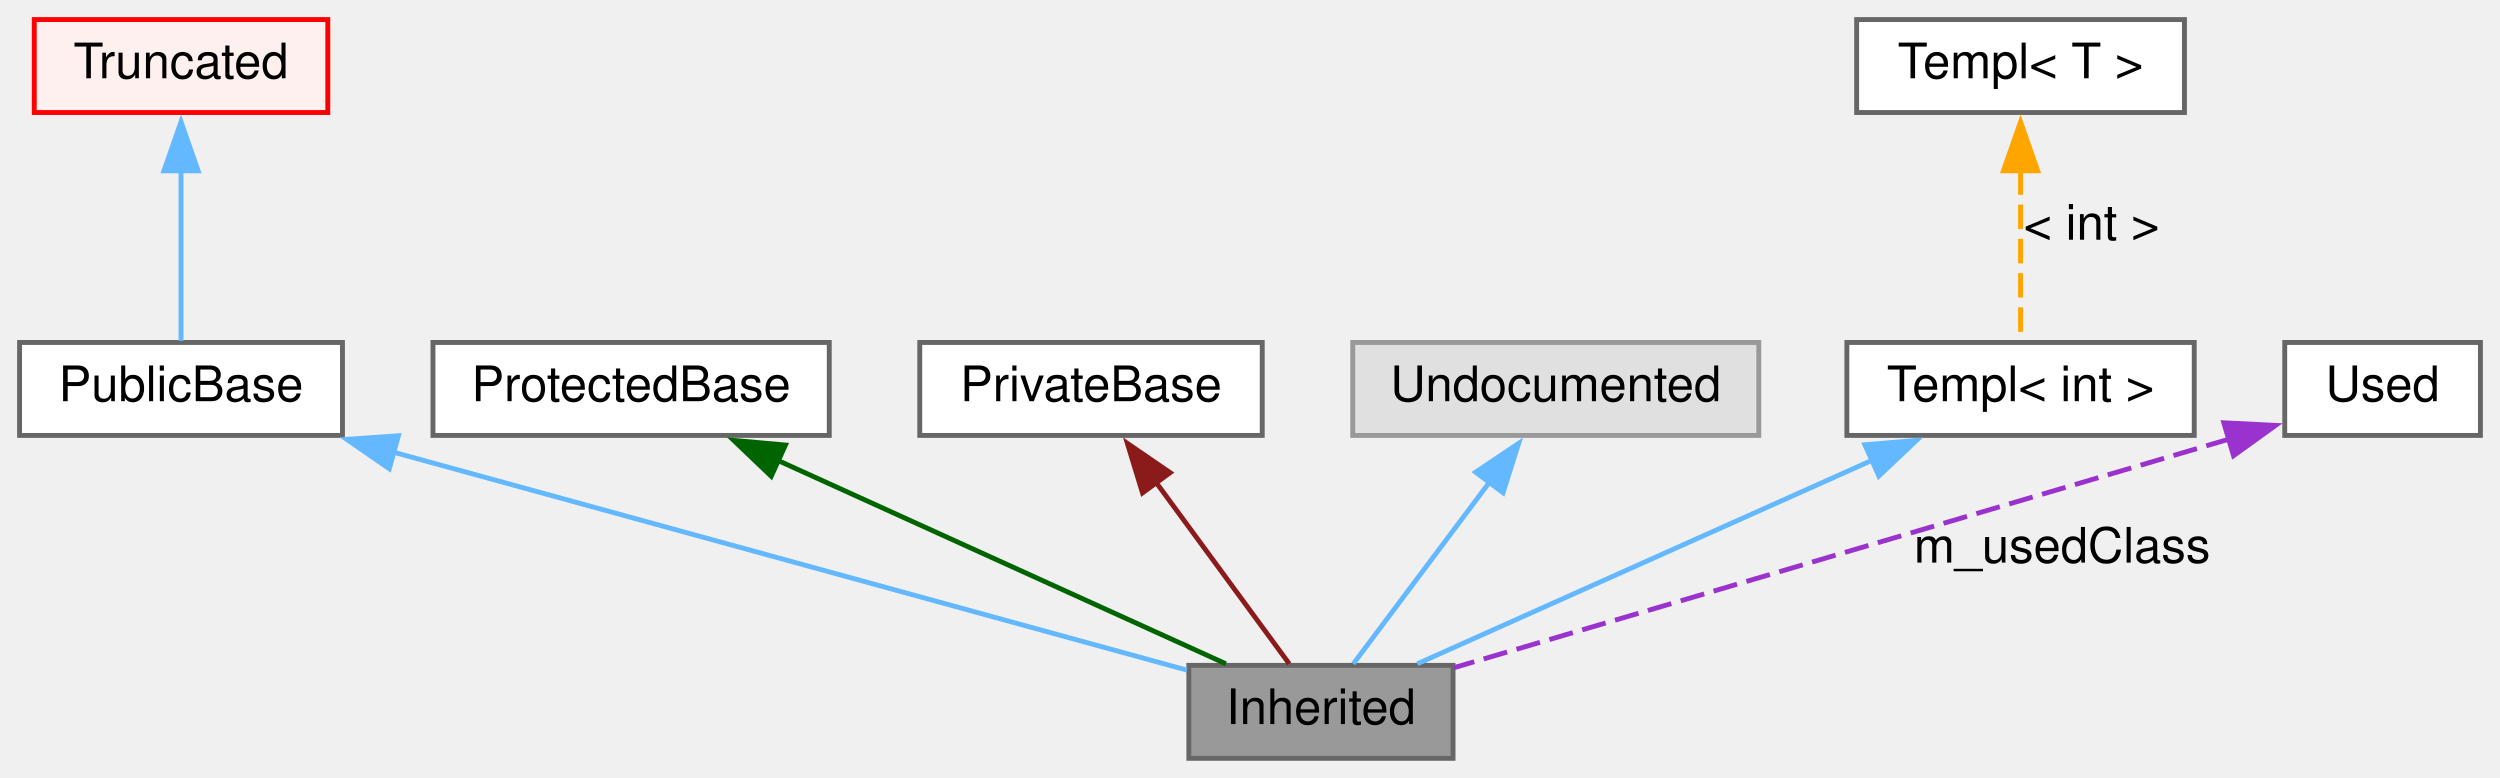
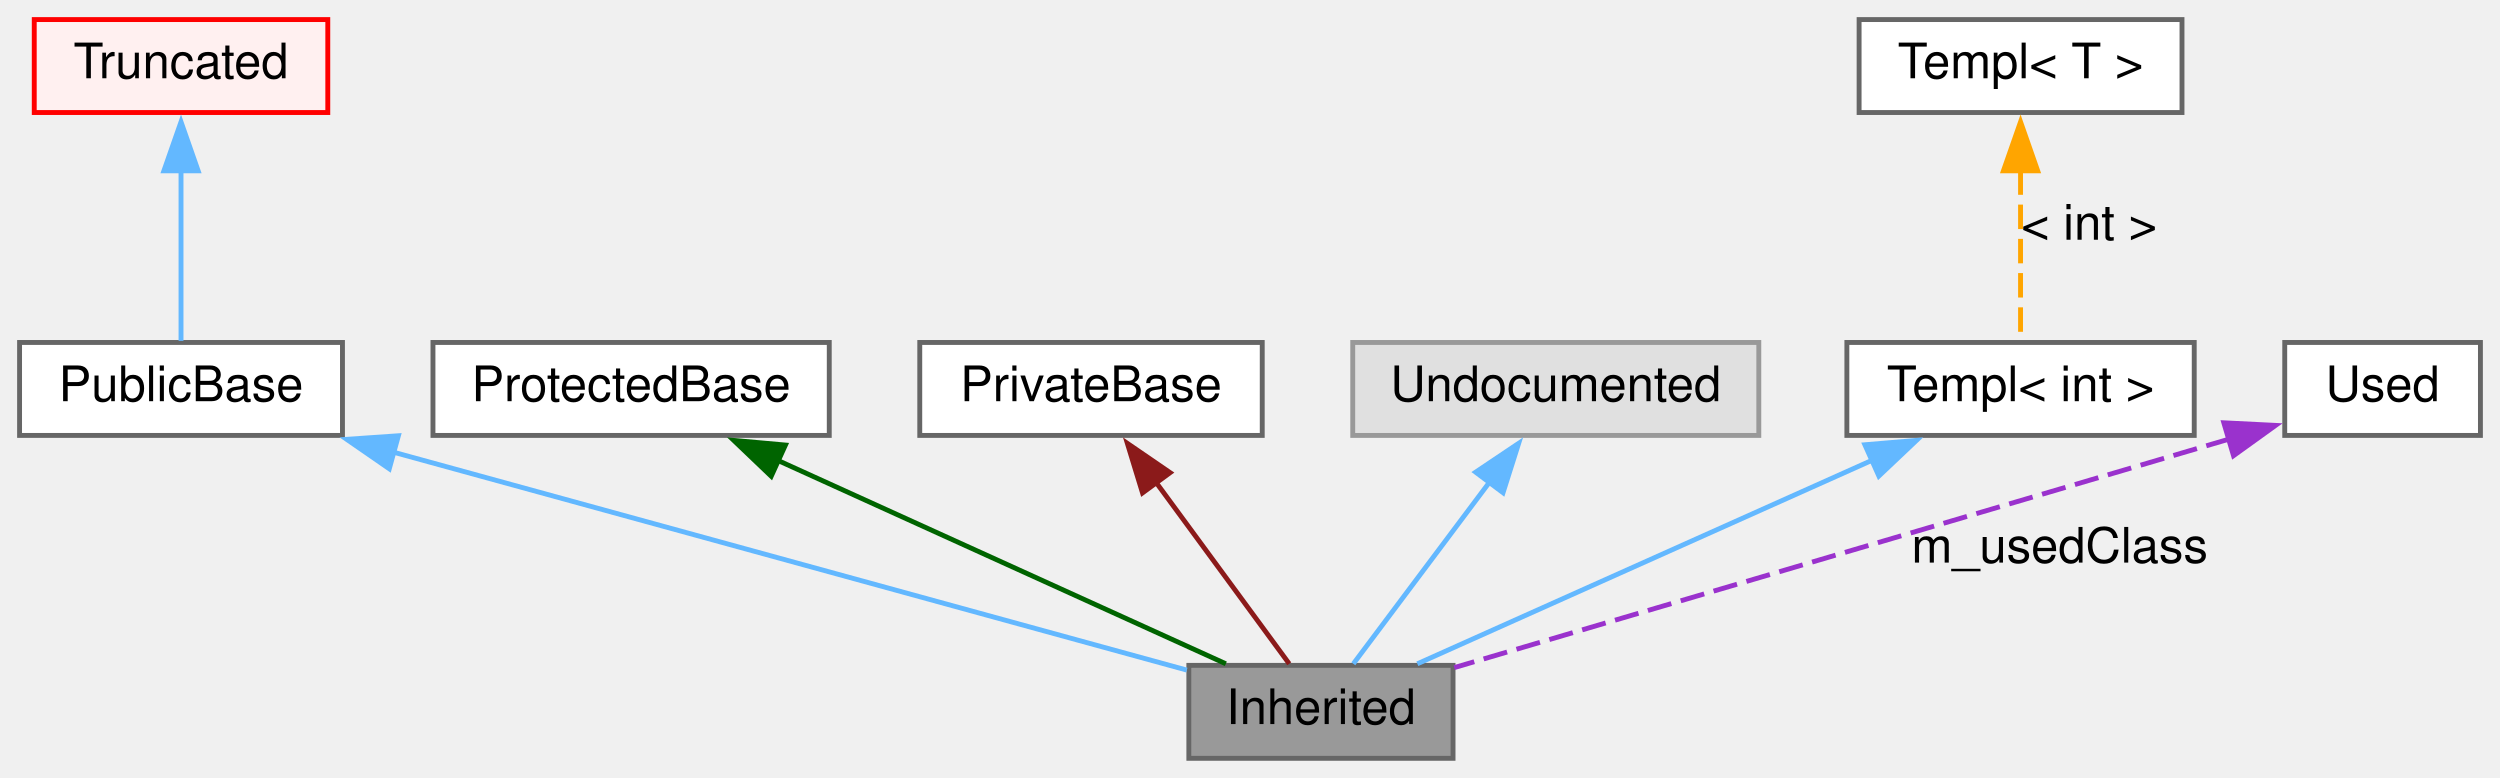
<svg xmlns="http://www.w3.org/2000/svg" xmlns:xlink="http://www.w3.org/1999/xlink" width="511pt" height="159pt" viewBox="0.00 0.00 511.00 159.00">
  <g id="graph0" class="graph" transform="scale(1 1) rotate(0) translate(4 155)">
    <g id="node1" class="node">
      <g id="a_node1">
        <a xlink:title=" ">
          <polygon fill="#999999" stroke="#666666" points="293,-19 239,-19 239,0 293,0 293,-19" />
          <text text-anchor="middle" x="266" y="-7" font-family="Helvetica,sans-Serif" font-size="10.00">Inherited</text>
        </a>
      </g>
    </g>
    <g id="node2" class="node">
      <g id="a_node2">
        <a xlink:href="url.html" xlink:title=" ">
          <polygon fill="white" stroke="#666666" points="66,-85 0,-85 0,-66 66,-66 66,-85" />
          <text text-anchor="middle" x="33" y="-73" font-family="Helvetica,sans-Serif" font-size="10.00">PublicBase</text>
        </a>
      </g>
    </g>
    <g id="edge1" class="edge">
      <path fill="none" stroke="#63b8ff" d="M76.26,-62.62C123.76,-49.57 198.58,-29.02 238.59,-18.03" />
      <polygon fill="#63b8ff" stroke="#63b8ff" points="75.57,-59.18 66.86,-65.2 77.43,-65.93 75.57,-59.18" />
    </g>
    <g id="node3" class="node">
      <g id="a_node3">
        <a xlink:href="url.html" xlink:title=" ">
          <polygon fill="#fff0f0" stroke="red" points="63,-151 3,-151 3,-132 63,-132 63,-151" />
          <text text-anchor="middle" x="33" y="-139" font-family="Helvetica,sans-Serif" font-size="10.00">Truncated</text>
        </a>
      </g>
    </g>
    <g id="edge2" class="edge">
      <path fill="none" stroke="#63b8ff" d="M33,-120.18C33,-108.44 33,-94.27 33,-85.32" />
      <polygon fill="#63b8ff" stroke="#63b8ff" points="29.5,-120.09 33,-130.09 36.5,-120.09 29.5,-120.09" />
    </g>
    <g id="node4" class="node">
      <polygon fill="white" stroke="#666666" points="165.5,-85 84.5,-85 84.5,-66 165.5,-66 165.5,-85" />
      <text text-anchor="middle" x="125" y="-73" font-family="Helvetica,sans-Serif" font-size="10.00">ProtectedBase</text>
    </g>
    <g id="edge3" class="edge">
      <path fill="none" stroke="darkgreen" d="M154.88,-60.94C182.54,-48.38 222.86,-30.08 246.56,-19.32" />
      <polygon fill="darkgreen" stroke="darkgreen" points="153.64,-57.66 145.98,-64.98 156.54,-64.03 153.64,-57.66" />
    </g>
    <g id="node5" class="node">
      <polygon fill="white" stroke="#666666" points="254,-85 184,-85 184,-66 254,-66 254,-85" />
      <text text-anchor="middle" x="219" y="-73" font-family="Helvetica,sans-Serif" font-size="10.00">PrivateBase</text>
    </g>
    <g id="edge4" class="edge">
      <path fill="none" stroke="#8b1a1a" d="M232.3,-56.4C241.2,-44.27 252.53,-28.84 259.52,-19.32" />
      <polygon fill="#8b1a1a" stroke="#8b1a1a" points="229.53,-54.25 226.43,-64.38 235.17,-58.39 229.53,-54.25" />
    </g>
    <g id="node6" class="node">
      <g id="a_node6">
        <a xlink:title=" ">
          <polygon fill="#e0e0e0" stroke="#999999" points="355.5,-85 272.5,-85 272.5,-66 355.5,-66 355.5,-85" />
          <text text-anchor="middle" x="314" y="-73" font-family="Helvetica,sans-Serif" font-size="10.00">Undocumented</text>
        </a>
      </g>
    </g>
    <g id="edge5" class="edge">
      <path fill="none" stroke="#63b8ff" d="M300.42,-56.4C291.33,-44.27 279.76,-28.84 272.62,-19.32" />
      <polygon fill="#63b8ff" stroke="#63b8ff" points="297.62,-58.49 306.42,-64.39 303.22,-54.29 297.62,-58.49" />
    </g>
    <g id="node7" class="node">
      <polygon fill="white" stroke="#666666" points="444.5,-85 373.5,-85 373.5,-66 444.5,-66 444.5,-85" />
      <text text-anchor="middle" x="409" y="-73" font-family="Helvetica,sans-Serif" font-size="10.00">Templ&lt; int &gt;</text>
    </g>
    <g id="edge6" class="edge">
      <path fill="none" stroke="#63b8ff" d="M378.69,-60.94C350.64,-48.38 309.75,-30.08 285.71,-19.32" />
      <polygon fill="#63b8ff" stroke="#63b8ff" points="377.18,-64.09 387.73,-64.98 380.04,-57.7 377.18,-64.09" />
    </g>
    <g id="node8" class="node">
-       <polygon fill="white" stroke="#666666" points="442.5,-151 375.5,-151 375.5,-132 442.5,-132 442.5,-151" />
+       <polygon fill="white" stroke="#666666" points="442,-151 376,-151 376,-132 442,-132 442,-151" />
      <text text-anchor="middle" x="409" y="-139" font-family="Helvetica,sans-Serif" font-size="10.00">Templ&lt; T &gt;</text>
    </g>
    <g id="edge7" class="edge">
      <path fill="none" stroke="orange" stroke-dasharray="5,2" d="M409,-120.18C409,-108.44 409,-94.27 409,-85.32" />
      <polygon fill="orange" stroke="orange" points="405.5,-120.09 409,-130.09 412.5,-120.09 405.5,-120.09" />
-       <text text-anchor="middle" x="423.5" y="-106" font-family="Helvetica,sans-Serif" font-size="10.00">&lt; int &gt;</text>
+       <text text-anchor="middle" x="423" y="-106" font-family="Helvetica,sans-Serif" font-size="10.00">&lt; int &gt;</text>
    </g>
    <g id="node9" class="node">
      <polygon fill="white" stroke="#666666" points="503,-85 463,-85 463,-66 503,-66 503,-85" />
      <text text-anchor="middle" x="483" y="-73" font-family="Helvetica,sans-Serif" font-size="10.00">Used</text>
    </g>
    <g id="edge8" class="edge">
      <path fill="none" stroke="#9a32cd" stroke-dasharray="5,2" d="M451.76,-65.29C409.19,-52.73 333.64,-30.45 293.25,-18.54" />
      <polygon fill="#9a32cd" stroke="#9a32cd" points="450.55,-68.58 461.13,-68.05 452.53,-61.86 450.55,-68.58" />
-       <text text-anchor="middle" x="417.5" y="-40" font-family="Helvetica,sans-Serif" font-size="10.00">m_usedClass</text>
+       <text text-anchor="middle" x="417" y="-40" font-family="Helvetica,sans-Serif" font-size="10.00">m_usedClass</text>
    </g>
  </g>
</svg>
